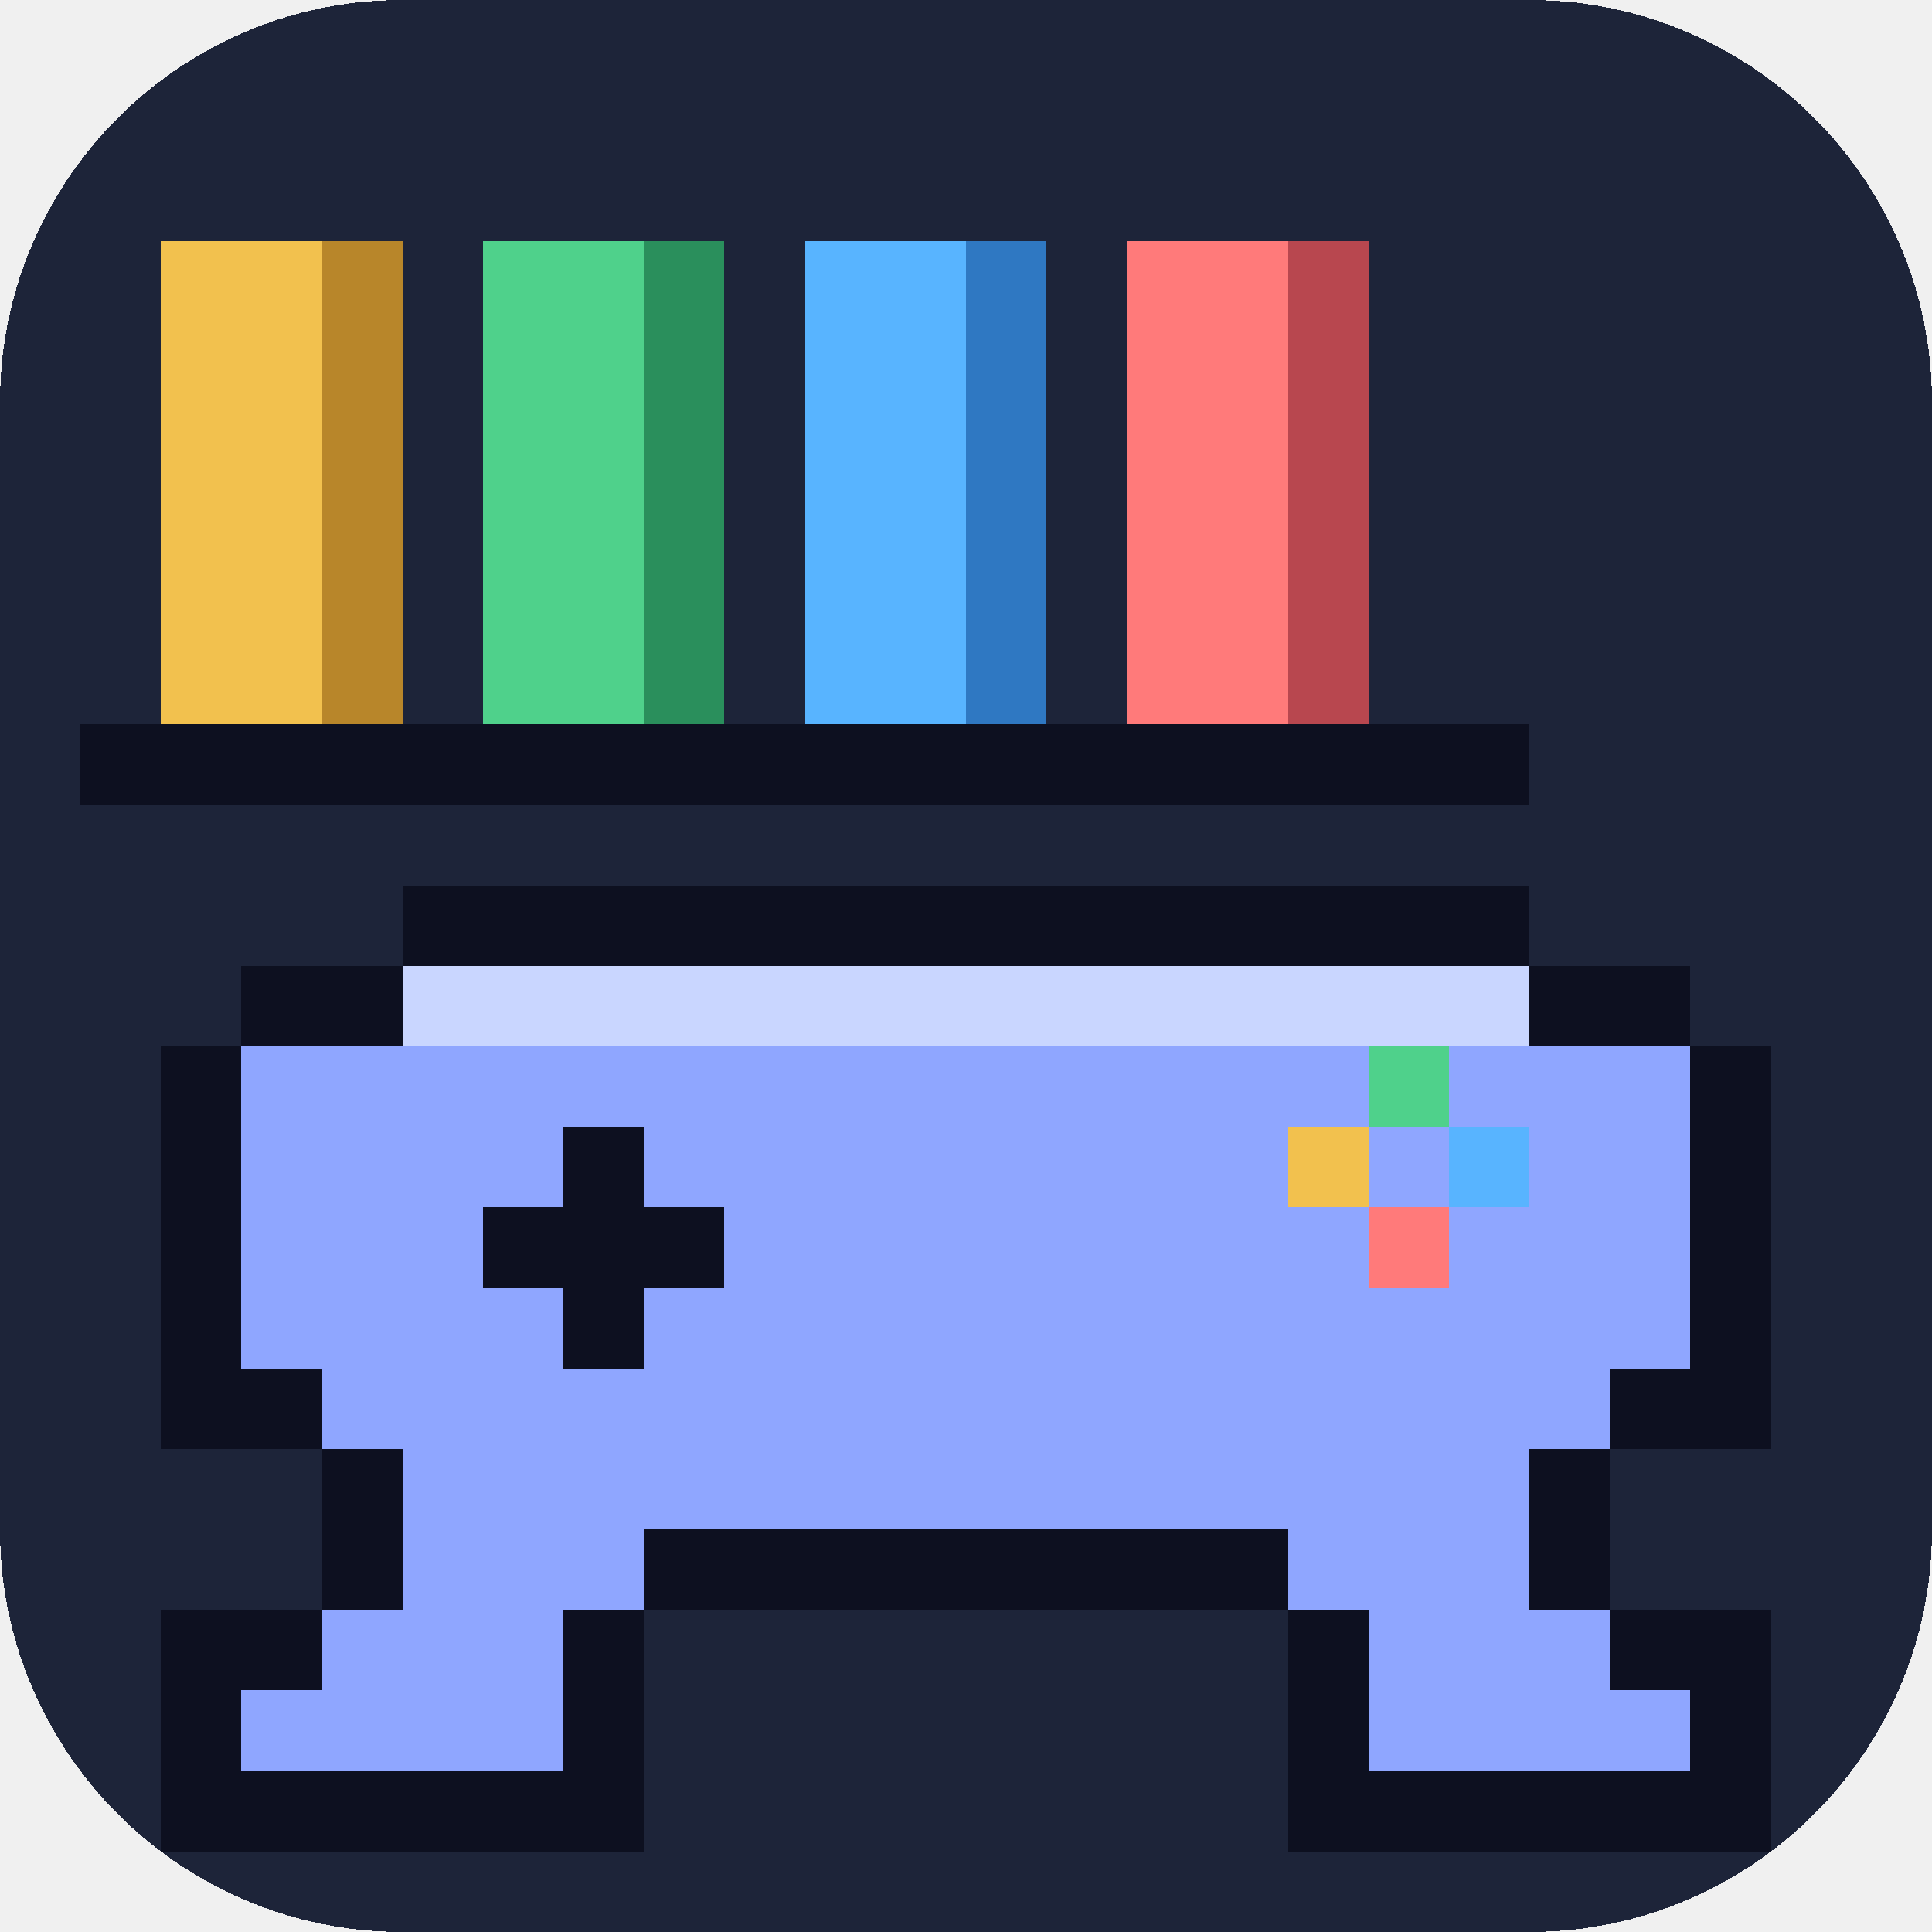
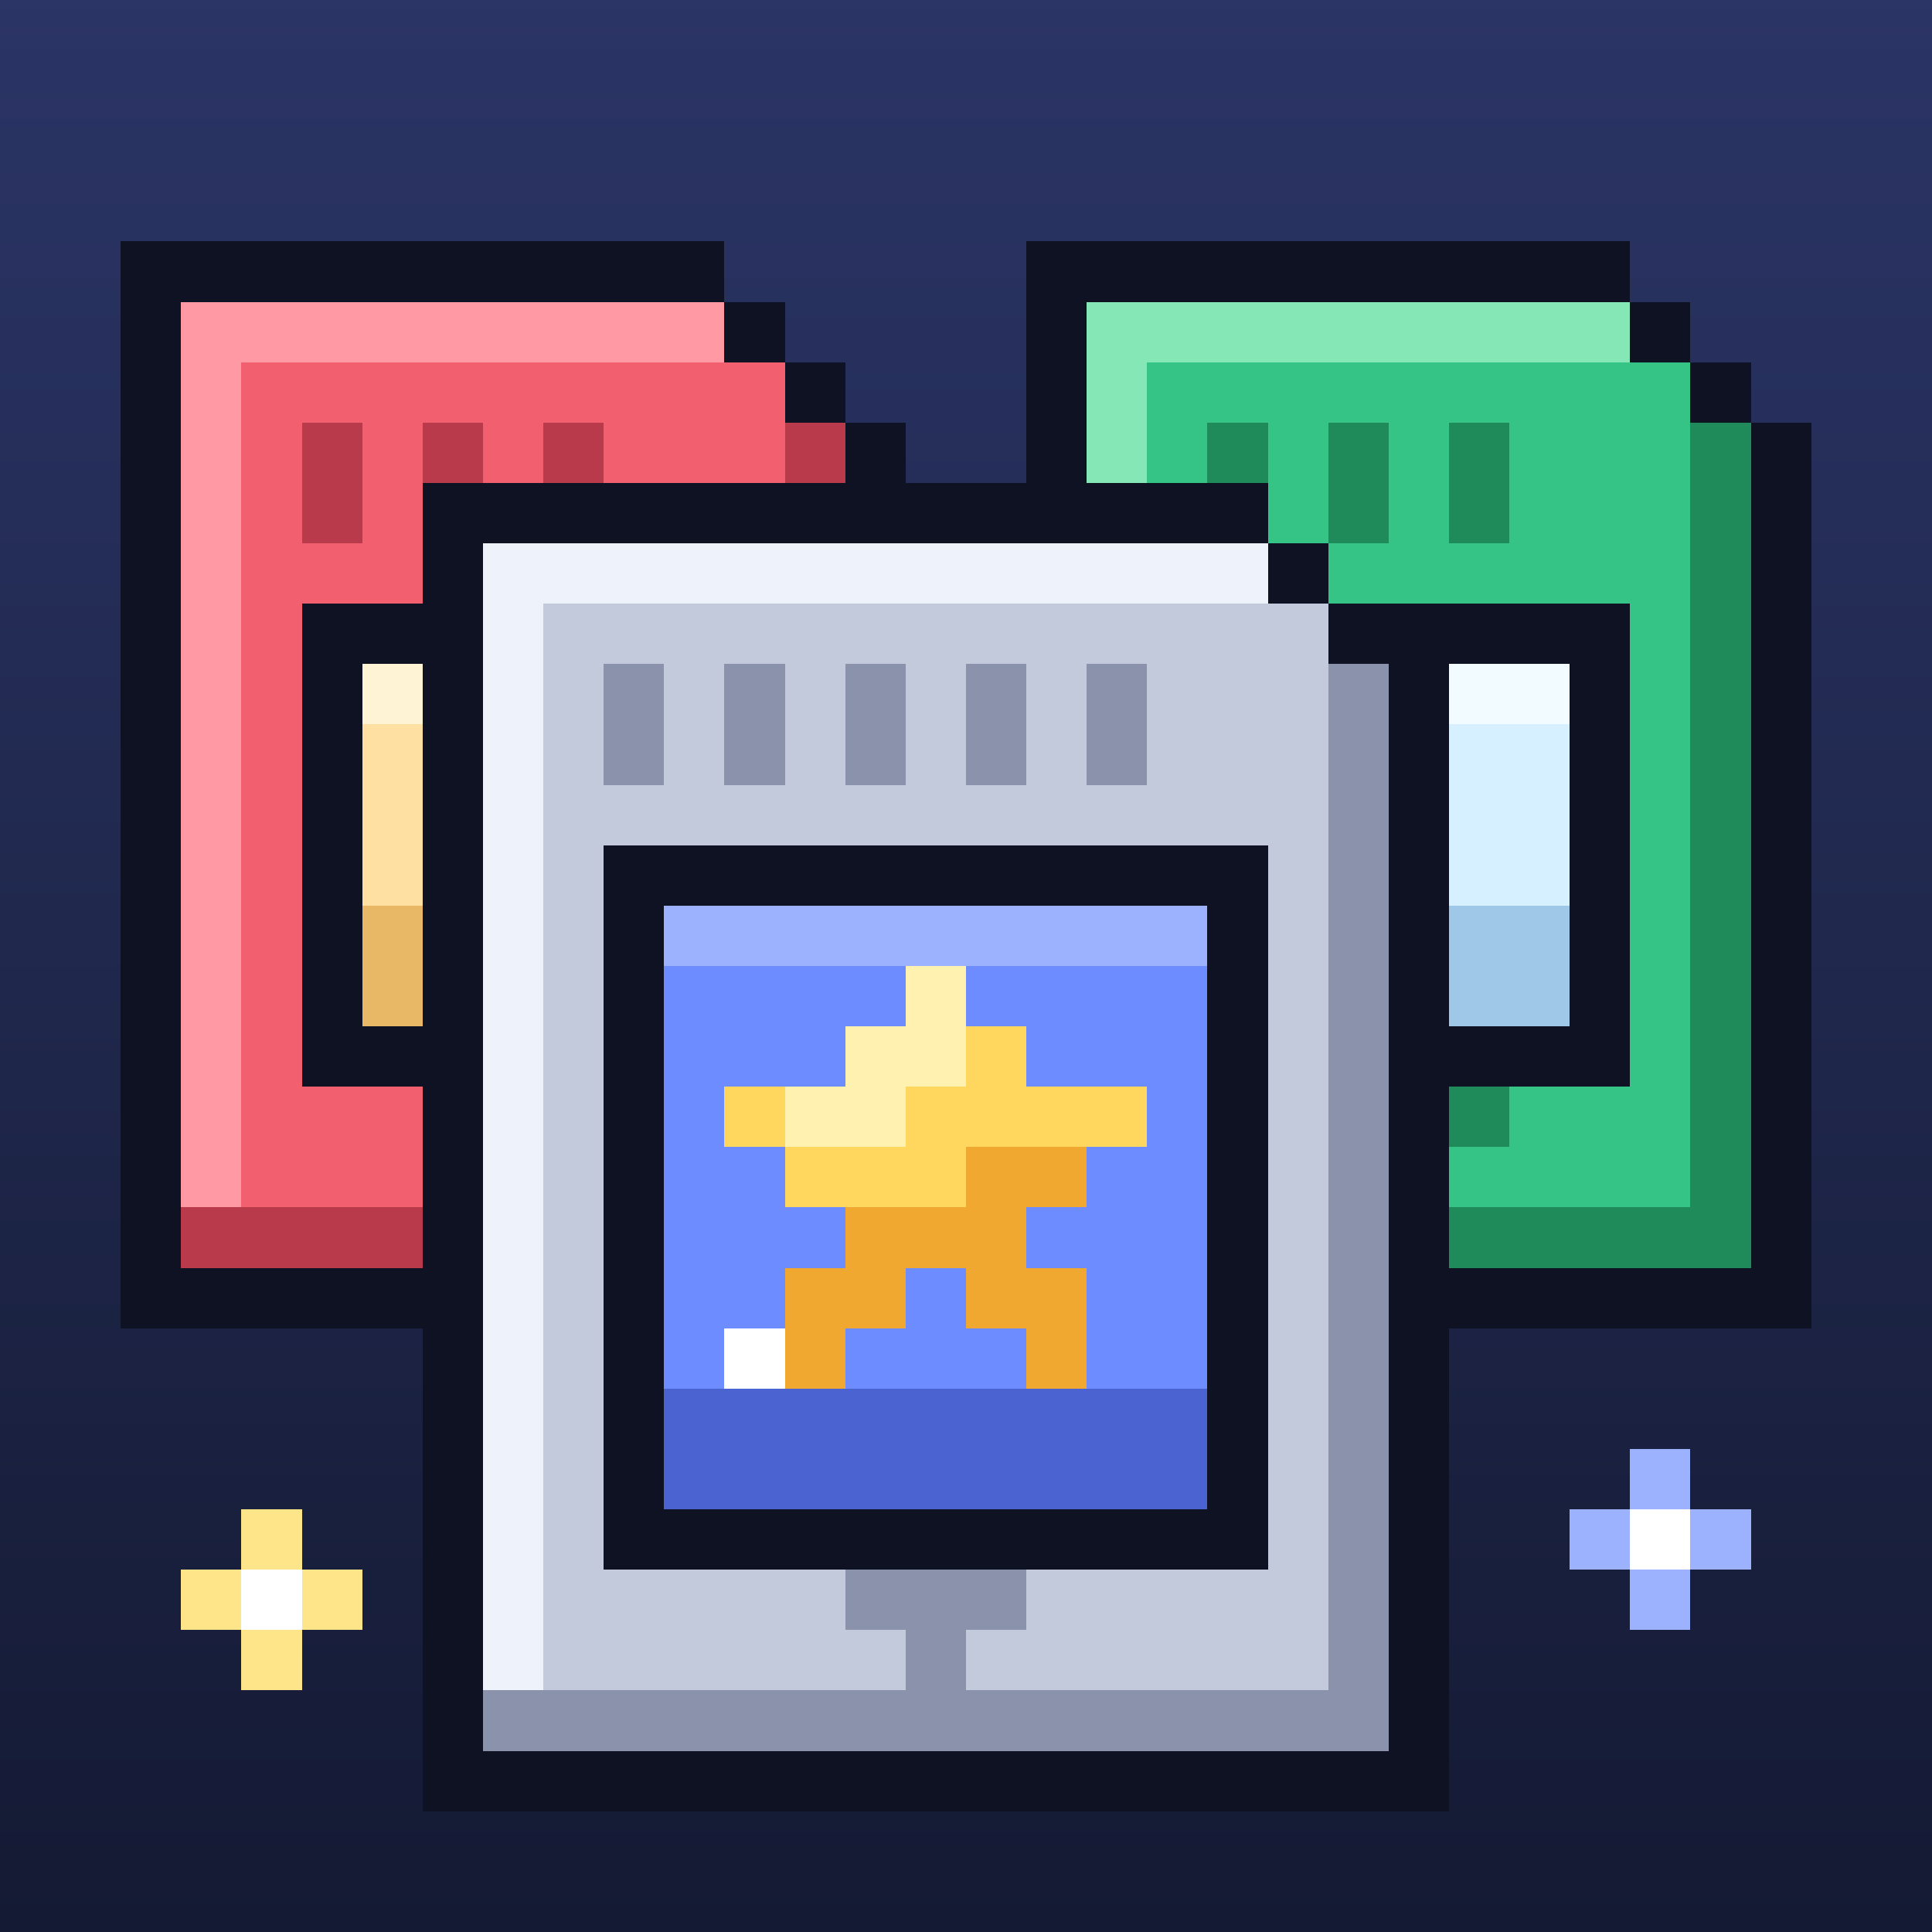
- <svg xmlns="http://www.w3.org/2000/svg" viewBox="0 0 24 24" shape-rendering="crispEdges">
-   <rect width="24" height="24" rx="5" fill="#1d2439" />
-   <rect x="2" y="3" width="1" height="1" fill="#f2c14e" />
-   <rect x="3" y="3" width="1" height="1" fill="#f2c14e" />
-   <rect x="4" y="3" width="1" height="1" fill="#b8862a" />
-   <rect x="6" y="3" width="1" height="1" fill="#4fd18b" />
-   <rect x="7" y="3" width="1" height="1" fill="#4fd18b" />
-   <rect x="8" y="3" width="1" height="1" fill="#2a8f5c" />
-   <rect x="10" y="3" width="1" height="1" fill="#58b4ff" />
-   <rect x="11" y="3" width="1" height="1" fill="#58b4ff" />
-   <rect x="12" y="3" width="1" height="1" fill="#2f78c2" />
-   <rect x="14" y="3" width="1" height="1" fill="#ff7a7a" />
-   <rect x="15" y="3" width="1" height="1" fill="#ff7a7a" />
-   <rect x="16" y="3" width="1" height="1" fill="#b8474f" />
-   <rect x="2" y="4" width="1" height="1" fill="#f2c14e" />
-   <rect x="3" y="4" width="1" height="1" fill="#f2c14e" />
-   <rect x="4" y="4" width="1" height="1" fill="#b8862a" />
-   <rect x="6" y="4" width="1" height="1" fill="#4fd18b" />
-   <rect x="7" y="4" width="1" height="1" fill="#4fd18b" />
-   <rect x="8" y="4" width="1" height="1" fill="#2a8f5c" />
-   <rect x="10" y="4" width="1" height="1" fill="#58b4ff" />
-   <rect x="11" y="4" width="1" height="1" fill="#58b4ff" />
-   <rect x="12" y="4" width="1" height="1" fill="#2f78c2" />
-   <rect x="14" y="4" width="1" height="1" fill="#ff7a7a" />
-   <rect x="15" y="4" width="1" height="1" fill="#ff7a7a" />
-   <rect x="16" y="4" width="1" height="1" fill="#b8474f" />
-   <rect x="2" y="5" width="1" height="1" fill="#f2c14e" />
-   <rect x="3" y="5" width="1" height="1" fill="#f2c14e" />
-   <rect x="4" y="5" width="1" height="1" fill="#b8862a" />
-   <rect x="6" y="5" width="1" height="1" fill="#4fd18b" />
-   <rect x="7" y="5" width="1" height="1" fill="#4fd18b" />
-   <rect x="8" y="5" width="1" height="1" fill="#2a8f5c" />
-   <rect x="10" y="5" width="1" height="1" fill="#58b4ff" />
-   <rect x="11" y="5" width="1" height="1" fill="#58b4ff" />
-   <rect x="12" y="5" width="1" height="1" fill="#2f78c2" />
-   <rect x="14" y="5" width="1" height="1" fill="#ff7a7a" />
-   <rect x="15" y="5" width="1" height="1" fill="#ff7a7a" />
-   <rect x="16" y="5" width="1" height="1" fill="#b8474f" />
-   <rect x="2" y="6" width="1" height="1" fill="#f2c14e" />
-   <rect x="3" y="6" width="1" height="1" fill="#f2c14e" />
-   <rect x="4" y="6" width="1" height="1" fill="#b8862a" />
-   <rect x="6" y="6" width="1" height="1" fill="#4fd18b" />
-   <rect x="7" y="6" width="1" height="1" fill="#4fd18b" />
-   <rect x="8" y="6" width="1" height="1" fill="#2a8f5c" />
-   <rect x="10" y="6" width="1" height="1" fill="#58b4ff" />
-   <rect x="11" y="6" width="1" height="1" fill="#58b4ff" />
-   <rect x="12" y="6" width="1" height="1" fill="#2f78c2" />
-   <rect x="14" y="6" width="1" height="1" fill="#ff7a7a" />
-   <rect x="15" y="6" width="1" height="1" fill="#ff7a7a" />
-   <rect x="16" y="6" width="1" height="1" fill="#b8474f" />
-   <rect x="2" y="7" width="1" height="1" fill="#f2c14e" />
-   <rect x="3" y="7" width="1" height="1" fill="#f2c14e" />
-   <rect x="4" y="7" width="1" height="1" fill="#b8862a" />
-   <rect x="6" y="7" width="1" height="1" fill="#4fd18b" />
-   <rect x="7" y="7" width="1" height="1" fill="#4fd18b" />
-   <rect x="8" y="7" width="1" height="1" fill="#2a8f5c" />
-   <rect x="10" y="7" width="1" height="1" fill="#58b4ff" />
-   <rect x="11" y="7" width="1" height="1" fill="#58b4ff" />
-   <rect x="12" y="7" width="1" height="1" fill="#2f78c2" />
-   <rect x="14" y="7" width="1" height="1" fill="#ff7a7a" />
-   <rect x="15" y="7" width="1" height="1" fill="#ff7a7a" />
-   <rect x="16" y="7" width="1" height="1" fill="#b8474f" />
-   <rect x="2" y="8" width="1" height="1" fill="#f2c14e" />
-   <rect x="3" y="8" width="1" height="1" fill="#f2c14e" />
-   <rect x="4" y="8" width="1" height="1" fill="#b8862a" />
-   <rect x="6" y="8" width="1" height="1" fill="#4fd18b" />
-   <rect x="7" y="8" width="1" height="1" fill="#4fd18b" />
-   <rect x="8" y="8" width="1" height="1" fill="#2a8f5c" />
-   <rect x="10" y="8" width="1" height="1" fill="#58b4ff" />
-   <rect x="11" y="8" width="1" height="1" fill="#58b4ff" />
-   <rect x="12" y="8" width="1" height="1" fill="#2f78c2" />
-   <rect x="14" y="8" width="1" height="1" fill="#ff7a7a" />
-   <rect x="15" y="8" width="1" height="1" fill="#ff7a7a" />
-   <rect x="16" y="8" width="1" height="1" fill="#b8474f" />
-   <rect x="1" y="9" width="1" height="1" fill="#0d1020" />
-   <rect x="2" y="9" width="1" height="1" fill="#0d1020" />
-   <rect x="3" y="9" width="1" height="1" fill="#0d1020" />
-   <rect x="4" y="9" width="1" height="1" fill="#0d1020" />
-   <rect x="5" y="9" width="1" height="1" fill="#0d1020" />
-   <rect x="6" y="9" width="1" height="1" fill="#0d1020" />
-   <rect x="7" y="9" width="1" height="1" fill="#0d1020" />
-   <rect x="8" y="9" width="1" height="1" fill="#0d1020" />
-   <rect x="9" y="9" width="1" height="1" fill="#0d1020" />
-   <rect x="10" y="9" width="1" height="1" fill="#0d1020" />
-   <rect x="11" y="9" width="1" height="1" fill="#0d1020" />
-   <rect x="12" y="9" width="1" height="1" fill="#0d1020" />
-   <rect x="13" y="9" width="1" height="1" fill="#0d1020" />
-   <rect x="14" y="9" width="1" height="1" fill="#0d1020" />
-   <rect x="15" y="9" width="1" height="1" fill="#0d1020" />
-   <rect x="16" y="9" width="1" height="1" fill="#0d1020" />
-   <rect x="17" y="9" width="1" height="1" fill="#0d1020" />
-   <rect x="18" y="9" width="1" height="1" fill="#0d1020" />
-   <rect x="5" y="11" width="1" height="1" fill="#0d1020" />
-   <rect x="6" y="11" width="1" height="1" fill="#0d1020" />
-   <rect x="7" y="11" width="1" height="1" fill="#0d1020" />
-   <rect x="8" y="11" width="1" height="1" fill="#0d1020" />
-   <rect x="9" y="11" width="1" height="1" fill="#0d1020" />
-   <rect x="10" y="11" width="1" height="1" fill="#0d1020" />
-   <rect x="11" y="11" width="1" height="1" fill="#0d1020" />
-   <rect x="12" y="11" width="1" height="1" fill="#0d1020" />
-   <rect x="13" y="11" width="1" height="1" fill="#0d1020" />
-   <rect x="14" y="11" width="1" height="1" fill="#0d1020" />
-   <rect x="15" y="11" width="1" height="1" fill="#0d1020" />
-   <rect x="16" y="11" width="1" height="1" fill="#0d1020" />
-   <rect x="17" y="11" width="1" height="1" fill="#0d1020" />
-   <rect x="18" y="11" width="1" height="1" fill="#0d1020" />
-   <rect x="3" y="12" width="1" height="1" fill="#0d1020" />
-   <rect x="4" y="12" width="1" height="1" fill="#0d1020" />
-   <rect x="5" y="12" width="1" height="1" fill="#c9d6ff" />
-   <rect x="6" y="12" width="1" height="1" fill="#c9d6ff" />
-   <rect x="7" y="12" width="1" height="1" fill="#c9d6ff" />
-   <rect x="8" y="12" width="1" height="1" fill="#c9d6ff" />
-   <rect x="9" y="12" width="1" height="1" fill="#c9d6ff" />
-   <rect x="10" y="12" width="1" height="1" fill="#c9d6ff" />
-   <rect x="11" y="12" width="1" height="1" fill="#c9d6ff" />
-   <rect x="12" y="12" width="1" height="1" fill="#c9d6ff" />
-   <rect x="13" y="12" width="1" height="1" fill="#c9d6ff" />
-   <rect x="14" y="12" width="1" height="1" fill="#c9d6ff" />
-   <rect x="15" y="12" width="1" height="1" fill="#c9d6ff" />
-   <rect x="16" y="12" width="1" height="1" fill="#c9d6ff" />
-   <rect x="17" y="12" width="1" height="1" fill="#c9d6ff" />
-   <rect x="18" y="12" width="1" height="1" fill="#c9d6ff" />
-   <rect x="19" y="12" width="1" height="1" fill="#0d1020" />
-   <rect x="20" y="12" width="1" height="1" fill="#0d1020" />
-   <rect x="2" y="13" width="1" height="1" fill="#0d1020" />
-   <rect x="3" y="13" width="1" height="1" fill="#8fa6ff" />
-   <rect x="4" y="13" width="1" height="1" fill="#8fa6ff" />
-   <rect x="5" y="13" width="1" height="1" fill="#8fa6ff" />
-   <rect x="6" y="13" width="1" height="1" fill="#8fa6ff" />
-   <rect x="7" y="13" width="1" height="1" fill="#8fa6ff" />
-   <rect x="8" y="13" width="1" height="1" fill="#8fa6ff" />
-   <rect x="9" y="13" width="1" height="1" fill="#8fa6ff" />
-   <rect x="10" y="13" width="1" height="1" fill="#8fa6ff" />
-   <rect x="11" y="13" width="1" height="1" fill="#8fa6ff" />
-   <rect x="12" y="13" width="1" height="1" fill="#8fa6ff" />
-   <rect x="13" y="13" width="1" height="1" fill="#8fa6ff" />
-   <rect x="14" y="13" width="1" height="1" fill="#8fa6ff" />
-   <rect x="15" y="13" width="1" height="1" fill="#8fa6ff" />
-   <rect x="16" y="13" width="1" height="1" fill="#8fa6ff" />
-   <rect x="17" y="13" width="1" height="1" fill="#4fd18b" />
-   <rect x="18" y="13" width="1" height="1" fill="#8fa6ff" />
-   <rect x="19" y="13" width="1" height="1" fill="#8fa6ff" />
-   <rect x="20" y="13" width="1" height="1" fill="#8fa6ff" />
-   <rect x="21" y="13" width="1" height="1" fill="#0d1020" />
-   <rect x="2" y="14" width="1" height="1" fill="#0d1020" />
-   <rect x="3" y="14" width="1" height="1" fill="#8fa6ff" />
-   <rect x="4" y="14" width="1" height="1" fill="#8fa6ff" />
-   <rect x="5" y="14" width="1" height="1" fill="#8fa6ff" />
-   <rect x="6" y="14" width="1" height="1" fill="#8fa6ff" />
-   <rect x="7" y="14" width="1" height="1" fill="#0d1020" />
-   <rect x="8" y="14" width="1" height="1" fill="#8fa6ff" />
-   <rect x="9" y="14" width="1" height="1" fill="#8fa6ff" />
-   <rect x="10" y="14" width="1" height="1" fill="#8fa6ff" />
-   <rect x="11" y="14" width="1" height="1" fill="#8fa6ff" />
-   <rect x="12" y="14" width="1" height="1" fill="#8fa6ff" />
-   <rect x="13" y="14" width="1" height="1" fill="#8fa6ff" />
-   <rect x="14" y="14" width="1" height="1" fill="#8fa6ff" />
-   <rect x="15" y="14" width="1" height="1" fill="#8fa6ff" />
-   <rect x="16" y="14" width="1" height="1" fill="#f2c14e" />
-   <rect x="17" y="14" width="1" height="1" fill="#8fa6ff" />
-   <rect x="18" y="14" width="1" height="1" fill="#58b4ff" />
-   <rect x="19" y="14" width="1" height="1" fill="#8fa6ff" />
-   <rect x="20" y="14" width="1" height="1" fill="#8fa6ff" />
-   <rect x="21" y="14" width="1" height="1" fill="#0d1020" />
-   <rect x="2" y="15" width="1" height="1" fill="#0d1020" />
-   <rect x="3" y="15" width="1" height="1" fill="#8fa6ff" />
-   <rect x="4" y="15" width="1" height="1" fill="#8fa6ff" />
-   <rect x="5" y="15" width="1" height="1" fill="#8fa6ff" />
-   <rect x="6" y="15" width="1" height="1" fill="#0d1020" />
-   <rect x="7" y="15" width="1" height="1" fill="#0d1020" />
-   <rect x="8" y="15" width="1" height="1" fill="#0d1020" />
-   <rect x="9" y="15" width="1" height="1" fill="#8fa6ff" />
-   <rect x="10" y="15" width="1" height="1" fill="#8fa6ff" />
-   <rect x="11" y="15" width="1" height="1" fill="#8fa6ff" />
-   <rect x="12" y="15" width="1" height="1" fill="#8fa6ff" />
-   <rect x="13" y="15" width="1" height="1" fill="#8fa6ff" />
-   <rect x="14" y="15" width="1" height="1" fill="#8fa6ff" />
-   <rect x="15" y="15" width="1" height="1" fill="#8fa6ff" />
-   <rect x="16" y="15" width="1" height="1" fill="#8fa6ff" />
-   <rect x="17" y="15" width="1" height="1" fill="#ff7a7a" />
-   <rect x="18" y="15" width="1" height="1" fill="#8fa6ff" />
-   <rect x="19" y="15" width="1" height="1" fill="#8fa6ff" />
-   <rect x="20" y="15" width="1" height="1" fill="#8fa6ff" />
-   <rect x="21" y="15" width="1" height="1" fill="#0d1020" />
-   <rect x="2" y="16" width="1" height="1" fill="#0d1020" />
-   <rect x="3" y="16" width="1" height="1" fill="#8fa6ff" />
-   <rect x="4" y="16" width="1" height="1" fill="#8fa6ff" />
-   <rect x="5" y="16" width="1" height="1" fill="#8fa6ff" />
-   <rect x="6" y="16" width="1" height="1" fill="#8fa6ff" />
-   <rect x="7" y="16" width="1" height="1" fill="#0d1020" />
-   <rect x="8" y="16" width="1" height="1" fill="#8fa6ff" />
-   <rect x="9" y="16" width="1" height="1" fill="#8fa6ff" />
-   <rect x="10" y="16" width="1" height="1" fill="#8fa6ff" />
-   <rect x="11" y="16" width="1" height="1" fill="#8fa6ff" />
-   <rect x="12" y="16" width="1" height="1" fill="#8fa6ff" />
-   <rect x="13" y="16" width="1" height="1" fill="#8fa6ff" />
-   <rect x="14" y="16" width="1" height="1" fill="#8fa6ff" />
-   <rect x="15" y="16" width="1" height="1" fill="#8fa6ff" />
-   <rect x="16" y="16" width="1" height="1" fill="#8fa6ff" />
-   <rect x="17" y="16" width="1" height="1" fill="#8fa6ff" />
-   <rect x="18" y="16" width="1" height="1" fill="#8fa6ff" />
-   <rect x="19" y="16" width="1" height="1" fill="#8fa6ff" />
-   <rect x="20" y="16" width="1" height="1" fill="#8fa6ff" />
-   <rect x="21" y="16" width="1" height="1" fill="#0d1020" />
-   <rect x="2" y="17" width="1" height="1" fill="#0d1020" />
-   <rect x="3" y="17" width="1" height="1" fill="#0d1020" />
-   <rect x="4" y="17" width="1" height="1" fill="#8fa6ff" />
-   <rect x="5" y="17" width="1" height="1" fill="#8fa6ff" />
-   <rect x="6" y="17" width="1" height="1" fill="#8fa6ff" />
-   <rect x="7" y="17" width="1" height="1" fill="#8fa6ff" />
-   <rect x="8" y="17" width="1" height="1" fill="#8fa6ff" />
-   <rect x="9" y="17" width="1" height="1" fill="#8fa6ff" />
-   <rect x="10" y="17" width="1" height="1" fill="#8fa6ff" />
-   <rect x="11" y="17" width="1" height="1" fill="#8fa6ff" />
-   <rect x="12" y="17" width="1" height="1" fill="#8fa6ff" />
-   <rect x="13" y="17" width="1" height="1" fill="#8fa6ff" />
-   <rect x="14" y="17" width="1" height="1" fill="#8fa6ff" />
-   <rect x="15" y="17" width="1" height="1" fill="#8fa6ff" />
-   <rect x="16" y="17" width="1" height="1" fill="#8fa6ff" />
-   <rect x="17" y="17" width="1" height="1" fill="#8fa6ff" />
-   <rect x="18" y="17" width="1" height="1" fill="#8fa6ff" />
-   <rect x="19" y="17" width="1" height="1" fill="#8fa6ff" />
-   <rect x="20" y="17" width="1" height="1" fill="#0d1020" />
-   <rect x="21" y="17" width="1" height="1" fill="#0d1020" />
-   <rect x="4" y="18" width="1" height="1" fill="#0d1020" />
-   <rect x="5" y="18" width="1" height="1" fill="#8fa6ff" />
-   <rect x="6" y="18" width="1" height="1" fill="#8fa6ff" />
-   <rect x="7" y="18" width="1" height="1" fill="#8fa6ff" />
-   <rect x="8" y="18" width="1" height="1" fill="#8fa6ff" />
-   <rect x="9" y="18" width="1" height="1" fill="#8fa6ff" />
-   <rect x="10" y="18" width="1" height="1" fill="#8fa6ff" />
-   <rect x="11" y="18" width="1" height="1" fill="#8fa6ff" />
-   <rect x="12" y="18" width="1" height="1" fill="#8fa6ff" />
-   <rect x="13" y="18" width="1" height="1" fill="#8fa6ff" />
-   <rect x="14" y="18" width="1" height="1" fill="#8fa6ff" />
-   <rect x="15" y="18" width="1" height="1" fill="#8fa6ff" />
-   <rect x="16" y="18" width="1" height="1" fill="#8fa6ff" />
-   <rect x="17" y="18" width="1" height="1" fill="#8fa6ff" />
-   <rect x="18" y="18" width="1" height="1" fill="#8fa6ff" />
-   <rect x="19" y="18" width="1" height="1" fill="#0d1020" />
-   <rect x="4" y="19" width="1" height="1" fill="#0d1020" />
-   <rect x="5" y="19" width="1" height="1" fill="#8fa6ff" />
-   <rect x="6" y="19" width="1" height="1" fill="#8fa6ff" />
-   <rect x="7" y="19" width="1" height="1" fill="#8fa6ff" />
-   <rect x="8" y="19" width="1" height="1" fill="#0d1020" />
-   <rect x="9" y="19" width="1" height="1" fill="#0d1020" />
-   <rect x="10" y="19" width="1" height="1" fill="#0d1020" />
-   <rect x="11" y="19" width="1" height="1" fill="#0d1020" />
-   <rect x="12" y="19" width="1" height="1" fill="#0d1020" />
-   <rect x="13" y="19" width="1" height="1" fill="#0d1020" />
-   <rect x="14" y="19" width="1" height="1" fill="#0d1020" />
-   <rect x="15" y="19" width="1" height="1" fill="#0d1020" />
-   <rect x="16" y="19" width="1" height="1" fill="#8fa6ff" />
-   <rect x="17" y="19" width="1" height="1" fill="#8fa6ff" />
-   <rect x="18" y="19" width="1" height="1" fill="#8fa6ff" />
-   <rect x="19" y="19" width="1" height="1" fill="#0d1020" />
-   <rect x="2" y="20" width="1" height="1" fill="#0d1020" />
-   <rect x="3" y="20" width="1" height="1" fill="#0d1020" />
-   <rect x="4" y="20" width="1" height="1" fill="#8fa6ff" />
-   <rect x="5" y="20" width="1" height="1" fill="#8fa6ff" />
-   <rect x="6" y="20" width="1" height="1" fill="#8fa6ff" />
-   <rect x="7" y="20" width="1" height="1" fill="#0d1020" />
-   <rect x="16" y="20" width="1" height="1" fill="#0d1020" />
-   <rect x="17" y="20" width="1" height="1" fill="#8fa6ff" />
-   <rect x="18" y="20" width="1" height="1" fill="#8fa6ff" />
-   <rect x="19" y="20" width="1" height="1" fill="#8fa6ff" />
-   <rect x="20" y="20" width="1" height="1" fill="#0d1020" />
-   <rect x="21" y="20" width="1" height="1" fill="#0d1020" />
-   <rect x="2" y="21" width="1" height="1" fill="#0d1020" />
-   <rect x="3" y="21" width="1" height="1" fill="#8fa6ff" />
-   <rect x="4" y="21" width="1" height="1" fill="#8fa6ff" />
-   <rect x="5" y="21" width="1" height="1" fill="#8fa6ff" />
-   <rect x="6" y="21" width="1" height="1" fill="#8fa6ff" />
-   <rect x="7" y="21" width="1" height="1" fill="#0d1020" />
-   <rect x="16" y="21" width="1" height="1" fill="#0d1020" />
-   <rect x="17" y="21" width="1" height="1" fill="#8fa6ff" />
-   <rect x="18" y="21" width="1" height="1" fill="#8fa6ff" />
-   <rect x="19" y="21" width="1" height="1" fill="#8fa6ff" />
-   <rect x="20" y="21" width="1" height="1" fill="#8fa6ff" />
-   <rect x="21" y="21" width="1" height="1" fill="#0d1020" />
-   <rect x="2" y="22" width="1" height="1" fill="#0d1020" />
-   <rect x="3" y="22" width="1" height="1" fill="#0d1020" />
-   <rect x="4" y="22" width="1" height="1" fill="#0d1020" />
-   <rect x="5" y="22" width="1" height="1" fill="#0d1020" />
-   <rect x="6" y="22" width="1" height="1" fill="#0d1020" />
-   <rect x="7" y="22" width="1" height="1" fill="#0d1020" />
-   <rect x="16" y="22" width="1" height="1" fill="#0d1020" />
-   <rect x="17" y="22" width="1" height="1" fill="#0d1020" />
-   <rect x="18" y="22" width="1" height="1" fill="#0d1020" />
-   <rect x="19" y="22" width="1" height="1" fill="#0d1020" />
-   <rect x="20" y="22" width="1" height="1" fill="#0d1020" />
-   <rect x="21" y="22" width="1" height="1" fill="#0d1020" />
+ <svg xmlns="http://www.w3.org/2000/svg" viewBox="0 0 32 32">
+   <defs>
+     <linearGradient id="bg" x1="0" y1="0" x2="0" y2="1">
+       <stop offset="0" stop-color="#2b3566" />
+       <stop offset="1" stop-color="#141a33" />
+     </linearGradient>
+   </defs>
+   <rect width="32" height="32" fill="url(#bg)" />
+   <g shape-rendering="crispEdges">
+     <rect x="2" y="4" width="10" height="1" fill="#0f1222" />
+     <rect x="17" y="4" width="10" height="1" fill="#0f1222" />
+     <rect x="2" y="5" width="1" height="1" fill="#0f1222" />
+     <rect x="3" y="5" width="9" height="1" fill="#ff9aa5" />
+     <rect x="12" y="5" width="1" height="1" fill="#0f1222" />
+     <rect x="17" y="5" width="1" height="1" fill="#0f1222" />
+     <rect x="18" y="5" width="9" height="1" fill="#86e7b6" />
+     <rect x="27" y="5" width="1" height="1" fill="#0f1222" />
+     <rect x="2" y="6" width="1" height="1" fill="#0f1222" />
+     <rect x="3" y="6" width="1" height="1" fill="#ff9aa5" />
+     <rect x="4" y="6" width="9" height="1" fill="#f25f6e" />
+     <rect x="13" y="6" width="1" height="1" fill="#0f1222" />
+     <rect x="17" y="6" width="1" height="1" fill="#0f1222" />
+     <rect x="18" y="6" width="1" height="1" fill="#86e7b6" />
+     <rect x="19" y="6" width="9" height="1" fill="#36c486" />
+     <rect x="28" y="6" width="1" height="1" fill="#0f1222" />
+     <rect x="2" y="7" width="1" height="1" fill="#0f1222" />
+     <rect x="3" y="7" width="1" height="1" fill="#ff9aa5" />
+     <rect x="4" y="7" width="1" height="1" fill="#f25f6e" />
+     <rect x="5" y="7" width="1" height="1" fill="#b83a4b" />
+     <rect x="6" y="7" width="1" height="1" fill="#f25f6e" />
+     <rect x="7" y="7" width="1" height="1" fill="#b83a4b" />
+     <rect x="8" y="7" width="1" height="1" fill="#f25f6e" />
+     <rect x="9" y="7" width="1" height="1" fill="#b83a4b" />
+     <rect x="10" y="7" width="3" height="1" fill="#f25f6e" />
+     <rect x="13" y="7" width="1" height="1" fill="#b83a4b" />
+     <rect x="14" y="7" width="1" height="1" fill="#0f1222" />
+     <rect x="17" y="7" width="1" height="1" fill="#0f1222" />
+     <rect x="18" y="7" width="1" height="1" fill="#86e7b6" />
+     <rect x="19" y="7" width="1" height="1" fill="#36c486" />
+     <rect x="20" y="7" width="1" height="1" fill="#1f8a5a" />
+     <rect x="21" y="7" width="1" height="1" fill="#36c486" />
+     <rect x="22" y="7" width="1" height="1" fill="#1f8a5a" />
+     <rect x="23" y="7" width="1" height="1" fill="#36c486" />
+     <rect x="24" y="7" width="1" height="1" fill="#1f8a5a" />
+     <rect x="25" y="7" width="3" height="1" fill="#36c486" />
+     <rect x="28" y="7" width="1" height="1" fill="#1f8a5a" />
+     <rect x="29" y="7" width="1" height="1" fill="#0f1222" />
+     <rect x="2" y="8" width="1" height="1" fill="#0f1222" />
+     <rect x="3" y="8" width="1" height="1" fill="#ff9aa5" />
+     <rect x="4" y="8" width="1" height="1" fill="#f25f6e" />
+     <rect x="5" y="8" width="1" height="1" fill="#b83a4b" />
+     <rect x="6" y="8" width="1" height="1" fill="#f25f6e" />
+     <rect x="7" y="8" width="14" height="1" fill="#0f1222" />
+     <rect x="21" y="8" width="1" height="1" fill="#36c486" />
+     <rect x="22" y="8" width="1" height="1" fill="#1f8a5a" />
+     <rect x="23" y="8" width="1" height="1" fill="#36c486" />
+     <rect x="24" y="8" width="1" height="1" fill="#1f8a5a" />
+     <rect x="25" y="8" width="3" height="1" fill="#36c486" />
+     <rect x="28" y="8" width="1" height="1" fill="#1f8a5a" />
+     <rect x="29" y="8" width="1" height="1" fill="#0f1222" />
+     <rect x="2" y="9" width="1" height="1" fill="#0f1222" />
+     <rect x="3" y="9" width="1" height="1" fill="#ff9aa5" />
+     <rect x="4" y="9" width="3" height="1" fill="#f25f6e" />
+     <rect x="7" y="9" width="1" height="1" fill="#0f1222" />
+     <rect x="8" y="9" width="13" height="1" fill="#eef2fa" />
+     <rect x="21" y="9" width="1" height="1" fill="#0f1222" />
+     <rect x="22" y="9" width="6" height="1" fill="#36c486" />
+     <rect x="28" y="9" width="1" height="1" fill="#1f8a5a" />
+     <rect x="29" y="9" width="1" height="1" fill="#0f1222" />
+     <rect x="2" y="10" width="1" height="1" fill="#0f1222" />
+     <rect x="3" y="10" width="1" height="1" fill="#ff9aa5" />
+     <rect x="4" y="10" width="1" height="1" fill="#f25f6e" />
+     <rect x="5" y="10" width="3" height="1" fill="#0f1222" />
+     <rect x="8" y="10" width="1" height="1" fill="#eef2fa" />
+     <rect x="9" y="10" width="13" height="1" fill="#c3cadb" />
+     <rect x="22" y="10" width="5" height="1" fill="#0f1222" />
+     <rect x="27" y="10" width="1" height="1" fill="#36c486" />
+     <rect x="28" y="10" width="1" height="1" fill="#1f8a5a" />
+     <rect x="29" y="10" width="1" height="1" fill="#0f1222" />
+     <rect x="2" y="11" width="1" height="1" fill="#0f1222" />
+     <rect x="3" y="11" width="1" height="1" fill="#ff9aa5" />
+     <rect x="4" y="11" width="1" height="1" fill="#f25f6e" />
+     <rect x="5" y="11" width="1" height="1" fill="#0f1222" />
+     <rect x="6" y="11" width="1" height="1" fill="#fff3d6" />
+     <rect x="7" y="11" width="1" height="1" fill="#0f1222" />
+     <rect x="8" y="11" width="1" height="1" fill="#eef2fa" />
+     <rect x="9" y="11" width="1" height="1" fill="#c3cadb" />
+     <rect x="10" y="11" width="1" height="1" fill="#8a93ab" />
+     <rect x="11" y="11" width="1" height="1" fill="#c3cadb" />
+     <rect x="12" y="11" width="1" height="1" fill="#8a93ab" />
+     <rect x="13" y="11" width="1" height="1" fill="#c3cadb" />
+     <rect x="14" y="11" width="1" height="1" fill="#8a93ab" />
+     <rect x="15" y="11" width="1" height="1" fill="#c3cadb" />
+     <rect x="16" y="11" width="1" height="1" fill="#8a93ab" />
+     <rect x="17" y="11" width="1" height="1" fill="#c3cadb" />
+     <rect x="18" y="11" width="1" height="1" fill="#8a93ab" />
+     <rect x="19" y="11" width="3" height="1" fill="#c3cadb" />
+     <rect x="22" y="11" width="1" height="1" fill="#8a93ab" />
+     <rect x="23" y="11" width="1" height="1" fill="#0f1222" />
+     <rect x="24" y="11" width="2" height="1" fill="#f2fbff" />
+     <rect x="26" y="11" width="1" height="1" fill="#0f1222" />
+     <rect x="27" y="11" width="1" height="1" fill="#36c486" />
+     <rect x="28" y="11" width="1" height="1" fill="#1f8a5a" />
+     <rect x="29" y="11" width="1" height="1" fill="#0f1222" />
+     <rect x="2" y="12" width="1" height="1" fill="#0f1222" />
+     <rect x="3" y="12" width="1" height="1" fill="#ff9aa5" />
+     <rect x="4" y="12" width="1" height="1" fill="#f25f6e" />
+     <rect x="5" y="12" width="1" height="1" fill="#0f1222" />
+     <rect x="6" y="12" width="1" height="1" fill="#ffe0a3" />
+     <rect x="7" y="12" width="1" height="1" fill="#0f1222" />
+     <rect x="8" y="12" width="1" height="1" fill="#eef2fa" />
+     <rect x="9" y="12" width="1" height="1" fill="#c3cadb" />
+     <rect x="10" y="12" width="1" height="1" fill="#8a93ab" />
+     <rect x="11" y="12" width="1" height="1" fill="#c3cadb" />
+     <rect x="12" y="12" width="1" height="1" fill="#8a93ab" />
+     <rect x="13" y="12" width="1" height="1" fill="#c3cadb" />
+     <rect x="14" y="12" width="1" height="1" fill="#8a93ab" />
+     <rect x="15" y="12" width="1" height="1" fill="#c3cadb" />
+     <rect x="16" y="12" width="1" height="1" fill="#8a93ab" />
+     <rect x="17" y="12" width="1" height="1" fill="#c3cadb" />
+     <rect x="18" y="12" width="1" height="1" fill="#8a93ab" />
+     <rect x="19" y="12" width="3" height="1" fill="#c3cadb" />
+     <rect x="22" y="12" width="1" height="1" fill="#8a93ab" />
+     <rect x="23" y="12" width="1" height="1" fill="#0f1222" />
+     <rect x="24" y="12" width="2" height="1" fill="#d6f0ff" />
+     <rect x="26" y="12" width="1" height="1" fill="#0f1222" />
+     <rect x="27" y="12" width="1" height="1" fill="#36c486" />
+     <rect x="28" y="12" width="1" height="1" fill="#1f8a5a" />
+     <rect x="29" y="12" width="1" height="1" fill="#0f1222" />
+     <rect x="2" y="13" width="1" height="1" fill="#0f1222" />
+     <rect x="3" y="13" width="1" height="1" fill="#ff9aa5" />
+     <rect x="4" y="13" width="1" height="1" fill="#f25f6e" />
+     <rect x="5" y="13" width="1" height="1" fill="#0f1222" />
+     <rect x="6" y="13" width="1" height="1" fill="#ffe0a3" />
+     <rect x="7" y="13" width="1" height="1" fill="#0f1222" />
+     <rect x="8" y="13" width="1" height="1" fill="#eef2fa" />
+     <rect x="9" y="13" width="13" height="1" fill="#c3cadb" />
+     <rect x="22" y="13" width="1" height="1" fill="#8a93ab" />
+     <rect x="23" y="13" width="1" height="1" fill="#0f1222" />
+     <rect x="24" y="13" width="2" height="1" fill="#d6f0ff" />
+     <rect x="26" y="13" width="1" height="1" fill="#0f1222" />
+     <rect x="27" y="13" width="1" height="1" fill="#36c486" />
+     <rect x="28" y="13" width="1" height="1" fill="#1f8a5a" />
+     <rect x="29" y="13" width="1" height="1" fill="#0f1222" />
+     <rect x="2" y="14" width="1" height="1" fill="#0f1222" />
+     <rect x="3" y="14" width="1" height="1" fill="#ff9aa5" />
+     <rect x="4" y="14" width="1" height="1" fill="#f25f6e" />
+     <rect x="5" y="14" width="1" height="1" fill="#0f1222" />
+     <rect x="6" y="14" width="1" height="1" fill="#ffe0a3" />
+     <rect x="7" y="14" width="1" height="1" fill="#0f1222" />
+     <rect x="8" y="14" width="1" height="1" fill="#eef2fa" />
+     <rect x="9" y="14" width="1" height="1" fill="#c3cadb" />
+     <rect x="10" y="14" width="11" height="1" fill="#0f1222" />
+     <rect x="21" y="14" width="1" height="1" fill="#c3cadb" />
+     <rect x="22" y="14" width="1" height="1" fill="#8a93ab" />
+     <rect x="23" y="14" width="1" height="1" fill="#0f1222" />
+     <rect x="24" y="14" width="2" height="1" fill="#d6f0ff" />
+     <rect x="26" y="14" width="1" height="1" fill="#0f1222" />
+     <rect x="27" y="14" width="1" height="1" fill="#36c486" />
+     <rect x="28" y="14" width="1" height="1" fill="#1f8a5a" />
+     <rect x="29" y="14" width="1" height="1" fill="#0f1222" />
+     <rect x="2" y="15" width="1" height="1" fill="#0f1222" />
+     <rect x="3" y="15" width="1" height="1" fill="#ff9aa5" />
+     <rect x="4" y="15" width="1" height="1" fill="#f25f6e" />
+     <rect x="5" y="15" width="1" height="1" fill="#0f1222" />
+     <rect x="6" y="15" width="1" height="1" fill="#e8b866" />
+     <rect x="7" y="15" width="1" height="1" fill="#0f1222" />
+     <rect x="8" y="15" width="1" height="1" fill="#eef2fa" />
+     <rect x="9" y="15" width="1" height="1" fill="#c3cadb" />
+     <rect x="10" y="15" width="1" height="1" fill="#0f1222" />
+     <rect x="11" y="15" width="9" height="1" fill="#9db2ff" />
+     <rect x="20" y="15" width="1" height="1" fill="#0f1222" />
+     <rect x="21" y="15" width="1" height="1" fill="#c3cadb" />
+     <rect x="22" y="15" width="1" height="1" fill="#8a93ab" />
+     <rect x="23" y="15" width="1" height="1" fill="#0f1222" />
+     <rect x="24" y="15" width="2" height="1" fill="#9fc8e8" />
+     <rect x="26" y="15" width="1" height="1" fill="#0f1222" />
+     <rect x="27" y="15" width="1" height="1" fill="#36c486" />
+     <rect x="28" y="15" width="1" height="1" fill="#1f8a5a" />
+     <rect x="29" y="15" width="1" height="1" fill="#0f1222" />
+     <rect x="2" y="16" width="1" height="1" fill="#0f1222" />
+     <rect x="3" y="16" width="1" height="1" fill="#ff9aa5" />
+     <rect x="4" y="16" width="1" height="1" fill="#f25f6e" />
+     <rect x="5" y="16" width="1" height="1" fill="#0f1222" />
+     <rect x="6" y="16" width="1" height="1" fill="#e8b866" />
+     <rect x="7" y="16" width="1" height="1" fill="#0f1222" />
+     <rect x="8" y="16" width="1" height="1" fill="#eef2fa" />
+     <rect x="9" y="16" width="1" height="1" fill="#c3cadb" />
+     <rect x="10" y="16" width="1" height="1" fill="#0f1222" />
+     <rect x="11" y="16" width="4" height="1" fill="#6c8cff" />
+     <rect x="15" y="16" width="1" height="1" fill="#fff1b0" />
+     <rect x="16" y="16" width="4" height="1" fill="#6c8cff" />
+     <rect x="20" y="16" width="1" height="1" fill="#0f1222" />
+     <rect x="21" y="16" width="1" height="1" fill="#c3cadb" />
+     <rect x="22" y="16" width="1" height="1" fill="#8a93ab" />
+     <rect x="23" y="16" width="1" height="1" fill="#0f1222" />
+     <rect x="24" y="16" width="2" height="1" fill="#9fc8e8" />
+     <rect x="26" y="16" width="1" height="1" fill="#0f1222" />
+     <rect x="27" y="16" width="1" height="1" fill="#36c486" />
+     <rect x="28" y="16" width="1" height="1" fill="#1f8a5a" />
+     <rect x="29" y="16" width="1" height="1" fill="#0f1222" />
+     <rect x="2" y="17" width="1" height="1" fill="#0f1222" />
+     <rect x="3" y="17" width="1" height="1" fill="#ff9aa5" />
+     <rect x="4" y="17" width="1" height="1" fill="#f25f6e" />
+     <rect x="5" y="17" width="3" height="1" fill="#0f1222" />
+     <rect x="8" y="17" width="1" height="1" fill="#eef2fa" />
+     <rect x="9" y="17" width="1" height="1" fill="#c3cadb" />
+     <rect x="10" y="17" width="1" height="1" fill="#0f1222" />
+     <rect x="11" y="17" width="3" height="1" fill="#6c8cff" />
+     <rect x="14" y="17" width="2" height="1" fill="#fff1b0" />
+     <rect x="16" y="17" width="1" height="1" fill="#ffd75e" />
+     <rect x="17" y="17" width="3" height="1" fill="#6c8cff" />
+     <rect x="20" y="17" width="1" height="1" fill="#0f1222" />
+     <rect x="21" y="17" width="1" height="1" fill="#c3cadb" />
+     <rect x="22" y="17" width="1" height="1" fill="#8a93ab" />
+     <rect x="23" y="17" width="4" height="1" fill="#0f1222" />
+     <rect x="27" y="17" width="1" height="1" fill="#36c486" />
+     <rect x="28" y="17" width="1" height="1" fill="#1f8a5a" />
+     <rect x="29" y="17" width="1" height="1" fill="#0f1222" />
+     <rect x="2" y="18" width="1" height="1" fill="#0f1222" />
+     <rect x="3" y="18" width="1" height="1" fill="#ff9aa5" />
+     <rect x="4" y="18" width="3" height="1" fill="#f25f6e" />
+     <rect x="7" y="18" width="1" height="1" fill="#0f1222" />
+     <rect x="8" y="18" width="1" height="1" fill="#eef2fa" />
+     <rect x="9" y="18" width="1" height="1" fill="#c3cadb" />
+     <rect x="10" y="18" width="1" height="1" fill="#0f1222" />
+     <rect x="11" y="18" width="1" height="1" fill="#6c8cff" />
+     <rect x="12" y="18" width="1" height="1" fill="#ffd75e" />
+     <rect x="13" y="18" width="2" height="1" fill="#fff1b0" />
+     <rect x="15" y="18" width="4" height="1" fill="#ffd75e" />
+     <rect x="19" y="18" width="1" height="1" fill="#6c8cff" />
+     <rect x="20" y="18" width="1" height="1" fill="#0f1222" />
+     <rect x="21" y="18" width="1" height="1" fill="#c3cadb" />
+     <rect x="22" y="18" width="1" height="1" fill="#8a93ab" />
+     <rect x="23" y="18" width="1" height="1" fill="#0f1222" />
+     <rect x="24" y="18" width="1" height="1" fill="#1f8a5a" />
+     <rect x="25" y="18" width="3" height="1" fill="#36c486" />
+     <rect x="28" y="18" width="1" height="1" fill="#1f8a5a" />
+     <rect x="29" y="18" width="1" height="1" fill="#0f1222" />
+     <rect x="2" y="19" width="1" height="1" fill="#0f1222" />
+     <rect x="3" y="19" width="1" height="1" fill="#ff9aa5" />
+     <rect x="4" y="19" width="3" height="1" fill="#f25f6e" />
+     <rect x="7" y="19" width="1" height="1" fill="#0f1222" />
+     <rect x="8" y="19" width="1" height="1" fill="#eef2fa" />
+     <rect x="9" y="19" width="1" height="1" fill="#c3cadb" />
+     <rect x="10" y="19" width="1" height="1" fill="#0f1222" />
+     <rect x="11" y="19" width="2" height="1" fill="#6c8cff" />
+     <rect x="13" y="19" width="3" height="1" fill="#ffd75e" />
+     <rect x="16" y="19" width="2" height="1" fill="#f0a830" />
+     <rect x="18" y="19" width="2" height="1" fill="#6c8cff" />
+     <rect x="20" y="19" width="1" height="1" fill="#0f1222" />
+     <rect x="21" y="19" width="1" height="1" fill="#c3cadb" />
+     <rect x="22" y="19" width="1" height="1" fill="#8a93ab" />
+     <rect x="23" y="19" width="1" height="1" fill="#0f1222" />
+     <rect x="24" y="19" width="4" height="1" fill="#36c486" />
+     <rect x="28" y="19" width="1" height="1" fill="#1f8a5a" />
+     <rect x="29" y="19" width="1" height="1" fill="#0f1222" />
+     <rect x="2" y="20" width="1" height="1" fill="#0f1222" />
+     <rect x="3" y="20" width="4" height="1" fill="#b83a4b" />
+     <rect x="7" y="20" width="1" height="1" fill="#0f1222" />
+     <rect x="8" y="20" width="1" height="1" fill="#eef2fa" />
+     <rect x="9" y="20" width="1" height="1" fill="#c3cadb" />
+     <rect x="10" y="20" width="1" height="1" fill="#0f1222" />
+     <rect x="11" y="20" width="3" height="1" fill="#6c8cff" />
+     <rect x="14" y="20" width="3" height="1" fill="#f0a830" />
+     <rect x="17" y="20" width="3" height="1" fill="#6c8cff" />
+     <rect x="20" y="20" width="1" height="1" fill="#0f1222" />
+     <rect x="21" y="20" width="1" height="1" fill="#c3cadb" />
+     <rect x="22" y="20" width="1" height="1" fill="#8a93ab" />
+     <rect x="23" y="20" width="1" height="1" fill="#0f1222" />
+     <rect x="24" y="20" width="5" height="1" fill="#1f8a5a" />
+     <rect x="29" y="20" width="1" height="1" fill="#0f1222" />
+     <rect x="2" y="21" width="6" height="1" fill="#0f1222" />
+     <rect x="8" y="21" width="1" height="1" fill="#eef2fa" />
+     <rect x="9" y="21" width="1" height="1" fill="#c3cadb" />
+     <rect x="10" y="21" width="1" height="1" fill="#0f1222" />
+     <rect x="11" y="21" width="2" height="1" fill="#6c8cff" />
+     <rect x="13" y="21" width="2" height="1" fill="#f0a830" />
+     <rect x="15" y="21" width="1" height="1" fill="#6c8cff" />
+     <rect x="16" y="21" width="2" height="1" fill="#f0a830" />
+     <rect x="18" y="21" width="2" height="1" fill="#6c8cff" />
+     <rect x="20" y="21" width="1" height="1" fill="#0f1222" />
+     <rect x="21" y="21" width="1" height="1" fill="#c3cadb" />
+     <rect x="22" y="21" width="1" height="1" fill="#8a93ab" />
+     <rect x="23" y="21" width="7" height="1" fill="#0f1222" />
+     <rect x="7" y="22" width="1" height="1" fill="#0f1222" />
+     <rect x="8" y="22" width="1" height="1" fill="#eef2fa" />
+     <rect x="9" y="22" width="1" height="1" fill="#c3cadb" />
+     <rect x="10" y="22" width="1" height="1" fill="#0f1222" />
+     <rect x="11" y="22" width="1" height="1" fill="#6c8cff" />
+     <rect x="12" y="22" width="1" height="1" fill="#ffffff" />
+     <rect x="13" y="22" width="1" height="1" fill="#f0a830" />
+     <rect x="14" y="22" width="3" height="1" fill="#6c8cff" />
+     <rect x="17" y="22" width="1" height="1" fill="#f0a830" />
+     <rect x="18" y="22" width="2" height="1" fill="#6c8cff" />
+     <rect x="20" y="22" width="1" height="1" fill="#0f1222" />
+     <rect x="21" y="22" width="1" height="1" fill="#c3cadb" />
+     <rect x="22" y="22" width="1" height="1" fill="#8a93ab" />
+     <rect x="23" y="22" width="1" height="1" fill="#0f1222" />
+     <rect x="7" y="23" width="1" height="1" fill="#0f1222" />
+     <rect x="8" y="23" width="1" height="1" fill="#eef2fa" />
+     <rect x="9" y="23" width="1" height="1" fill="#c3cadb" />
+     <rect x="10" y="23" width="1" height="1" fill="#0f1222" />
+     <rect x="11" y="23" width="9" height="1" fill="#4b63d1" />
+     <rect x="20" y="23" width="1" height="1" fill="#0f1222" />
+     <rect x="21" y="23" width="1" height="1" fill="#c3cadb" />
+     <rect x="22" y="23" width="1" height="1" fill="#8a93ab" />
+     <rect x="23" y="23" width="1" height="1" fill="#0f1222" />
+     <rect x="7" y="24" width="1" height="1" fill="#0f1222" />
+     <rect x="8" y="24" width="1" height="1" fill="#eef2fa" />
+     <rect x="9" y="24" width="1" height="1" fill="#c3cadb" />
+     <rect x="10" y="24" width="1" height="1" fill="#0f1222" />
+     <rect x="11" y="24" width="9" height="1" fill="#4b63d1" />
+     <rect x="20" y="24" width="1" height="1" fill="#0f1222" />
+     <rect x="21" y="24" width="1" height="1" fill="#c3cadb" />
+     <rect x="22" y="24" width="1" height="1" fill="#8a93ab" />
+     <rect x="23" y="24" width="1" height="1" fill="#0f1222" />
+     <rect x="27" y="24" width="1" height="1" fill="#9db2ff" />
+     <rect x="4" y="25" width="1" height="1" fill="#ffe58a" />
+     <rect x="7" y="25" width="1" height="1" fill="#0f1222" />
+     <rect x="8" y="25" width="1" height="1" fill="#eef2fa" />
+     <rect x="9" y="25" width="1" height="1" fill="#c3cadb" />
+     <rect x="10" y="25" width="11" height="1" fill="#0f1222" />
+     <rect x="21" y="25" width="1" height="1" fill="#c3cadb" />
+     <rect x="22" y="25" width="1" height="1" fill="#8a93ab" />
+     <rect x="23" y="25" width="1" height="1" fill="#0f1222" />
+     <rect x="26" y="25" width="1" height="1" fill="#9db2ff" />
+     <rect x="27" y="25" width="1" height="1" fill="#ffffff" />
+     <rect x="28" y="25" width="1" height="1" fill="#9db2ff" />
+     <rect x="3" y="26" width="1" height="1" fill="#ffe58a" />
+     <rect x="4" y="26" width="1" height="1" fill="#ffffff" />
+     <rect x="5" y="26" width="1" height="1" fill="#ffe58a" />
+     <rect x="7" y="26" width="1" height="1" fill="#0f1222" />
+     <rect x="8" y="26" width="1" height="1" fill="#eef2fa" />
+     <rect x="9" y="26" width="5" height="1" fill="#c3cadb" />
+     <rect x="14" y="26" width="3" height="1" fill="#8a93ab" />
+     <rect x="17" y="26" width="5" height="1" fill="#c3cadb" />
+     <rect x="22" y="26" width="1" height="1" fill="#8a93ab" />
+     <rect x="23" y="26" width="1" height="1" fill="#0f1222" />
+     <rect x="27" y="26" width="1" height="1" fill="#9db2ff" />
+     <rect x="4" y="27" width="1" height="1" fill="#ffe58a" />
+     <rect x="7" y="27" width="1" height="1" fill="#0f1222" />
+     <rect x="8" y="27" width="1" height="1" fill="#eef2fa" />
+     <rect x="9" y="27" width="6" height="1" fill="#c3cadb" />
+     <rect x="15" y="27" width="1" height="1" fill="#8a93ab" />
+     <rect x="16" y="27" width="6" height="1" fill="#c3cadb" />
+     <rect x="22" y="27" width="1" height="1" fill="#8a93ab" />
+     <rect x="23" y="27" width="1" height="1" fill="#0f1222" />
+     <rect x="7" y="28" width="1" height="1" fill="#0f1222" />
+     <rect x="8" y="28" width="15" height="1" fill="#8a93ab" />
+     <rect x="23" y="28" width="1" height="1" fill="#0f1222" />
+     <rect x="7" y="29" width="17" height="1" fill="#0f1222" />
+   </g>
</svg>
